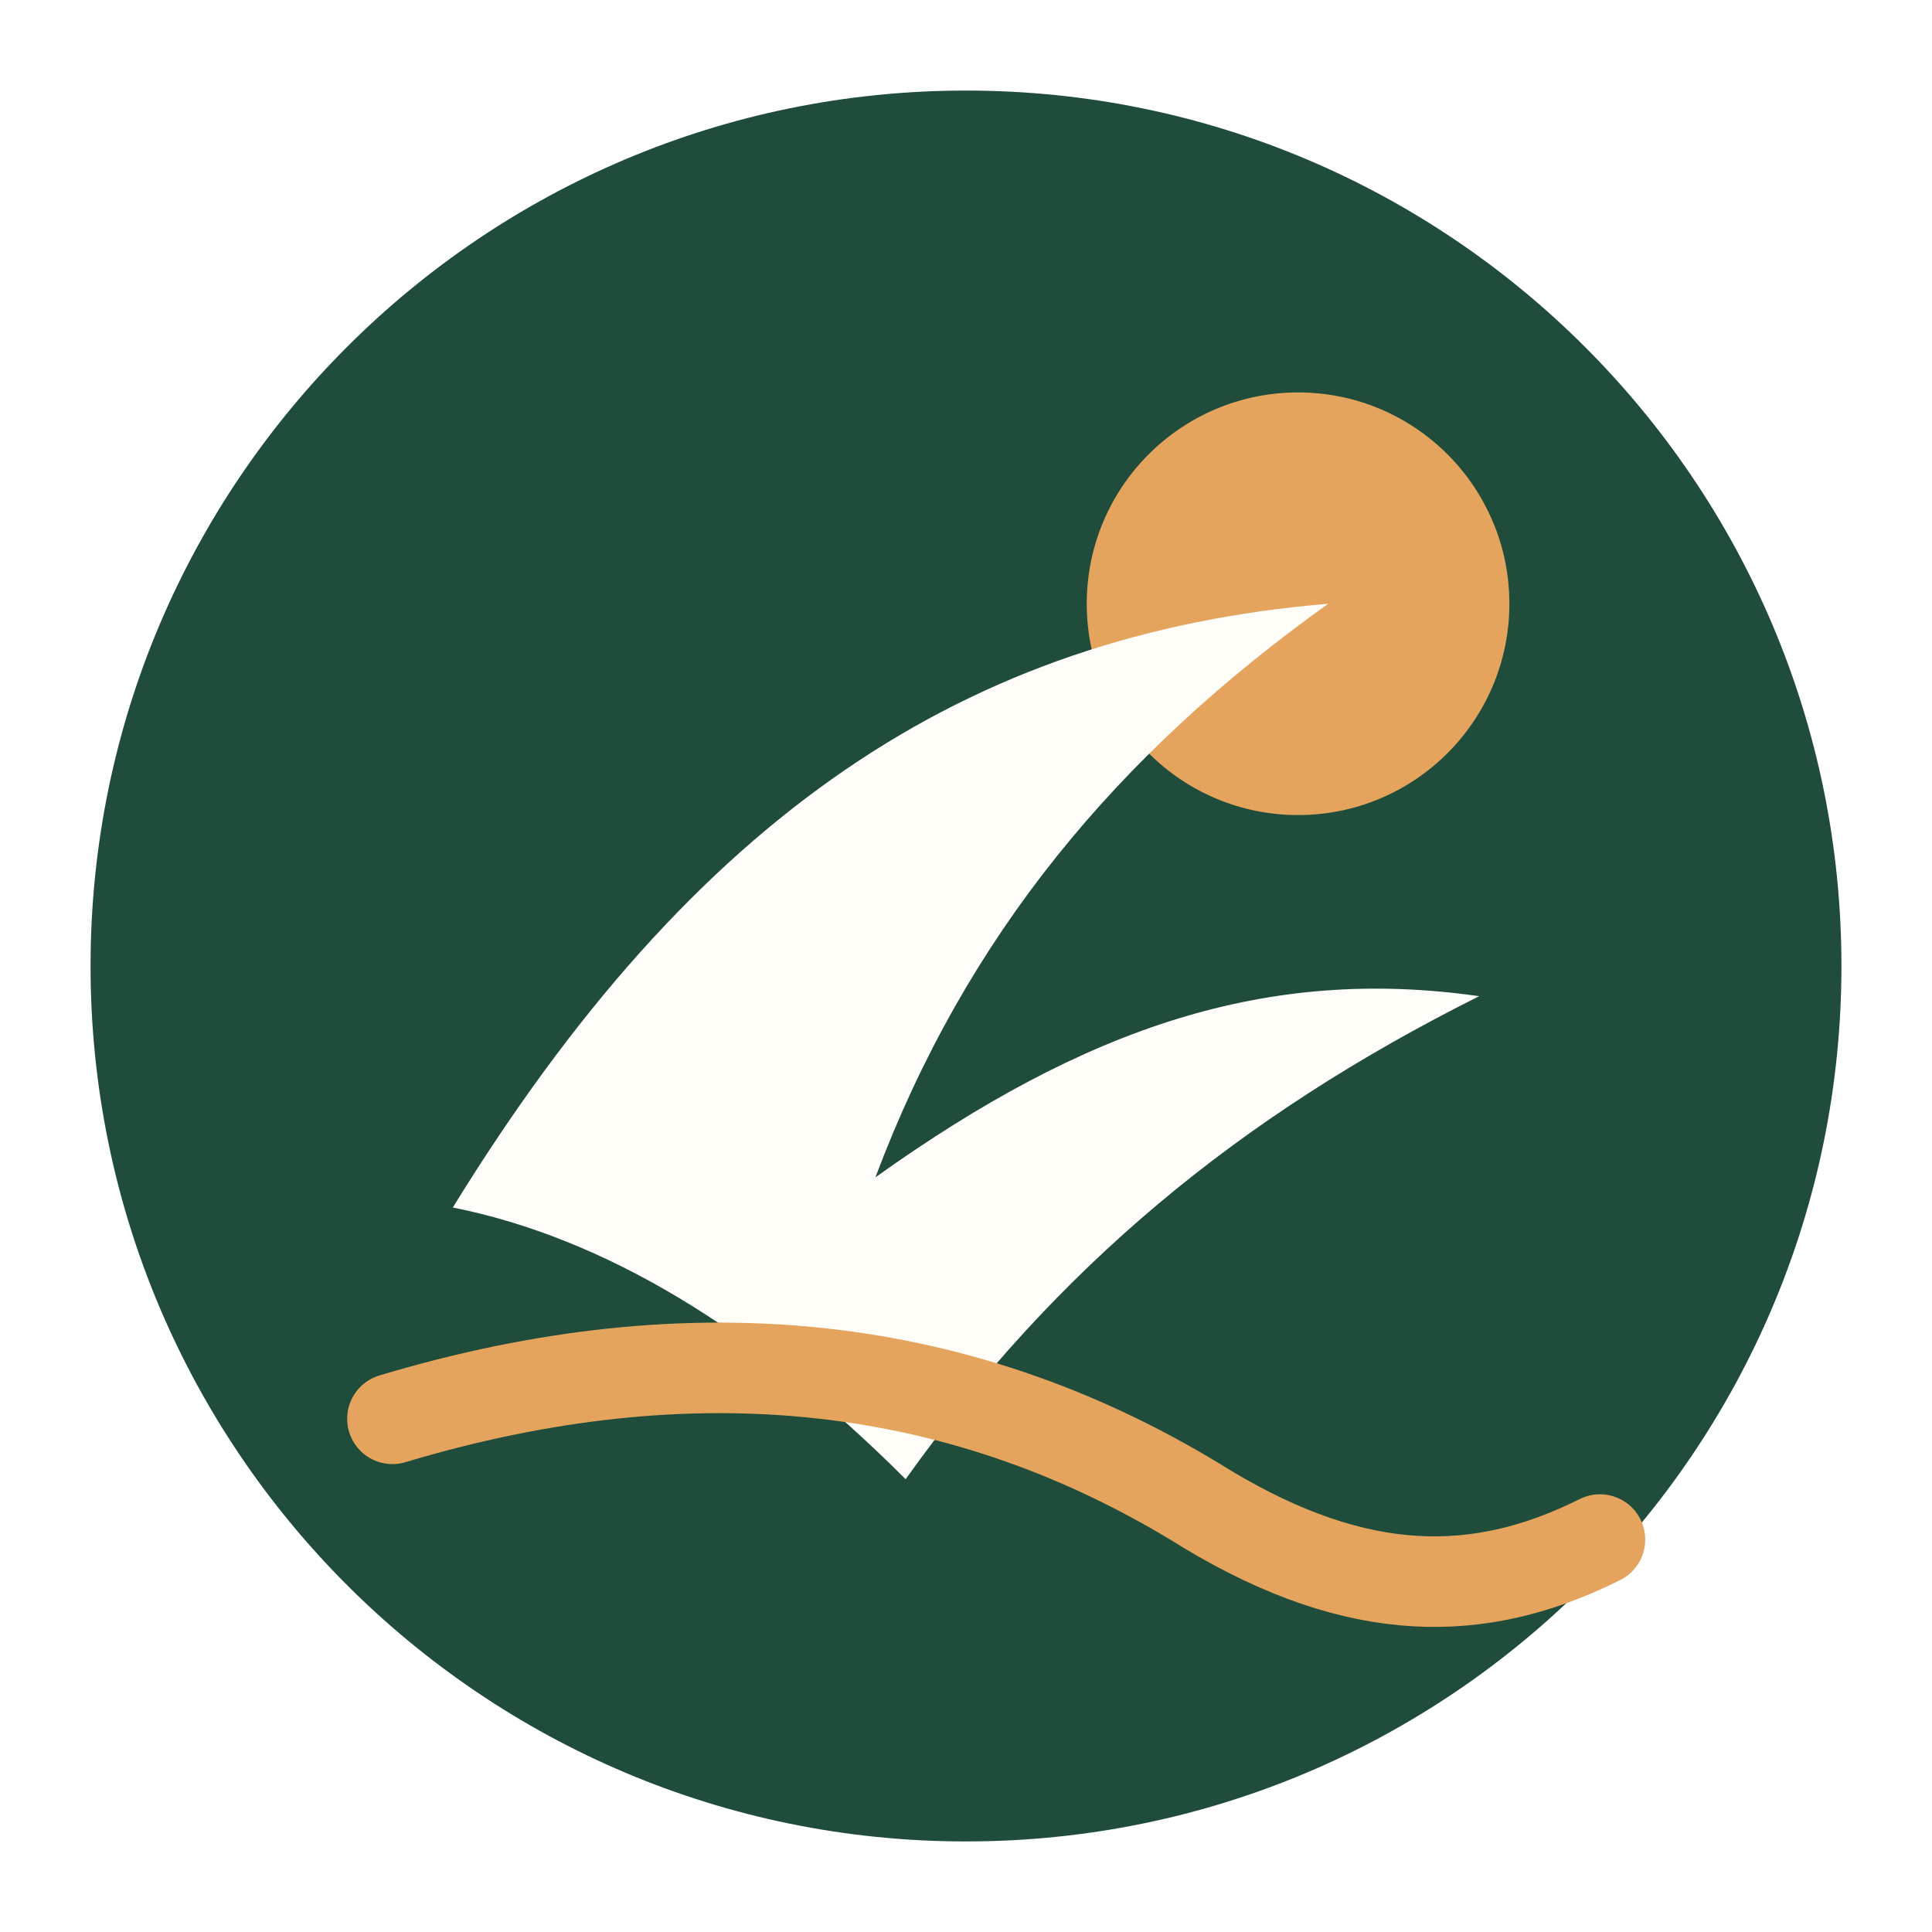
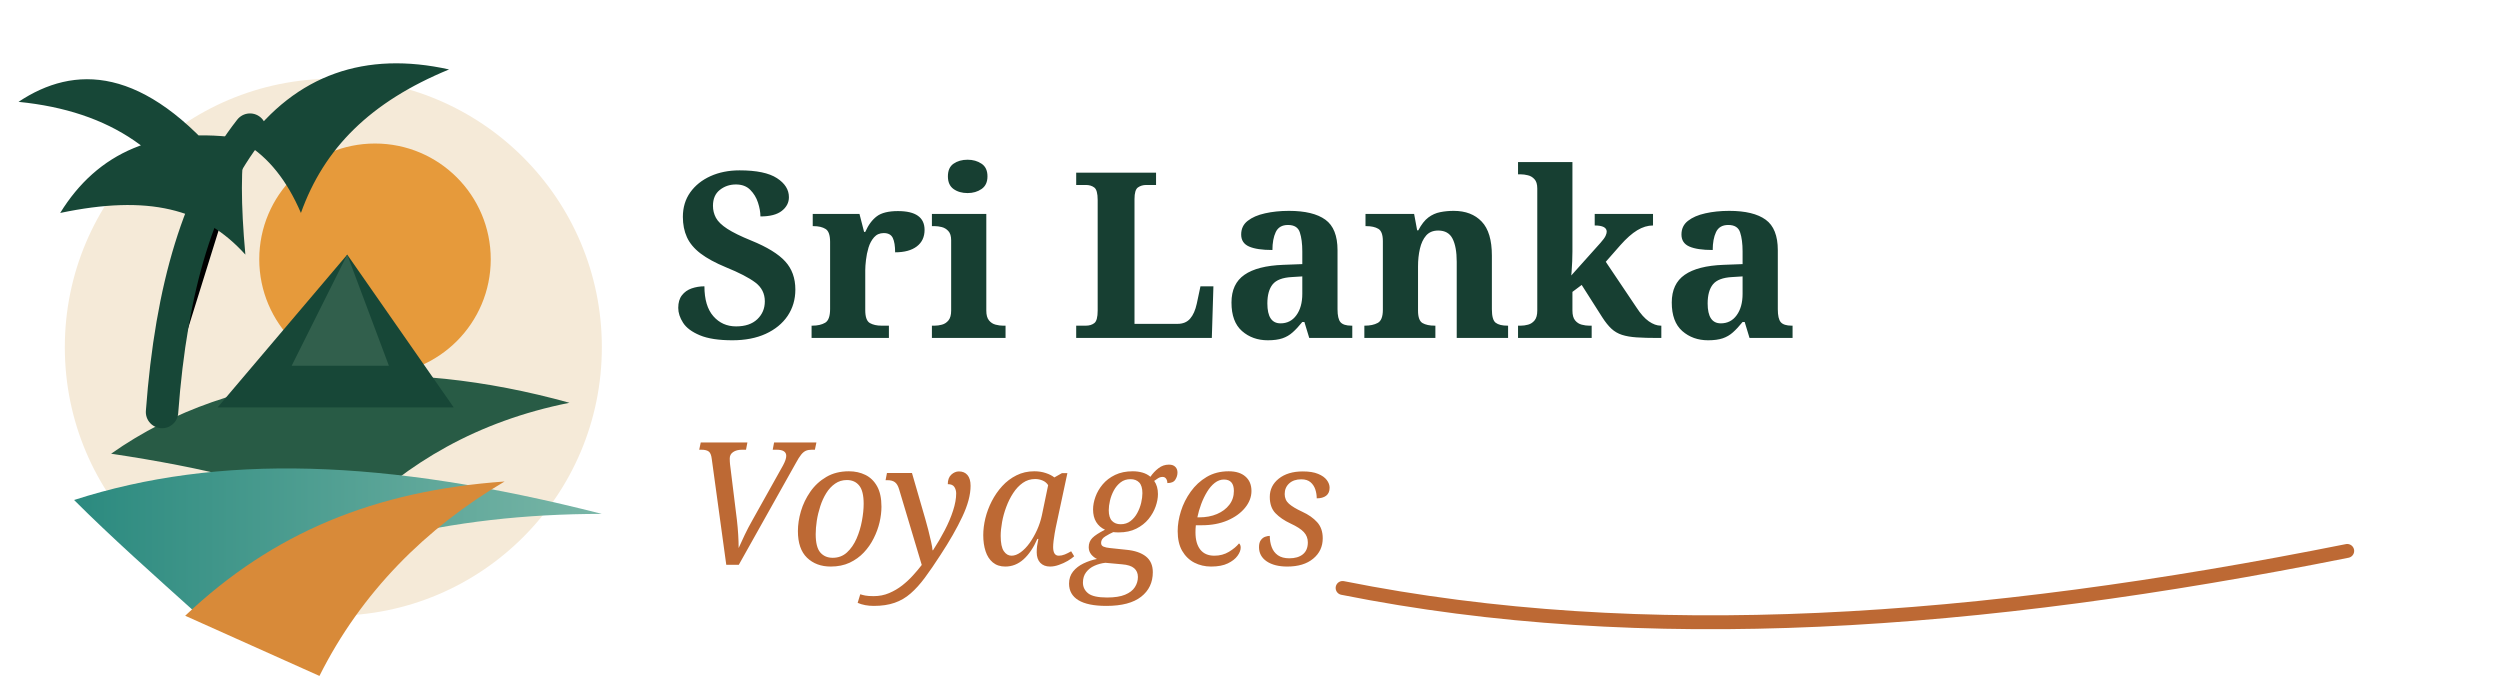
- <svg xmlns="http://www.w3.org/2000/svg" viewBox="0 0 64 64" role="img" aria-label="Sri Lanka travel mark">
-   <circle cx="32" cy="32" r="29" fill="#1f4c3b" />
-   <circle cx="43" cy="20" r="7" fill="#e5a45d" />
-   <path d="M15 40c8-13 17-19 29-20-7 5-12 11-15 19 7-5 13-7 20-6-8 4-14 9-19 16-5-5-10-8-15-9Z" fill="#fffdf8" />
-   <path d="M13 47c10-3 19-2 27 3 5 3 9 3 13 1" fill="none" stroke="#e5a45d" stroke-width="3" stroke-linecap="round" />
+ <svg xmlns="http://www.w3.org/2000/svg" viewBox="0 0 540 150" role="img" aria-labelledby="t d">
+   <defs>
+     <linearGradient id="sea" x1="0" x2="1">
+       <stop stop-color="#2b8a7f" />
+       <stop offset="1" stop-color="#79b6a7" />
+     </linearGradient>
+   </defs>
+   <g transform="translate(4 7)">
+     <circle cx="68" cy="68" r="58" fill="#f5ead8" />
+     <circle cx="77" cy="49" r="25" fill="#e69a3b" />
+     <path d="M20 91C47 72 83 70 119 80C99 84 84 93 72 105C57 98 40 94 20 91Z" fill="#285b45" />
+     <path d="M43 81L71 48L94 81Z" fill="#174737" />
+     <path d="M59 72L71 48L80 72Z" fill="#315f4c" />
+     <path d="M12 101C43 91 79 92 126 104C93 104 64 111 39 126C29 117 20 109 12 101Z" fill="url(#sea)" />
+     <path d="M36 126C55 108 77 99 105 97C88 107 74 121 65 139Z" fill="#d88a39" />
+     <path d="M31 82C33 55 39 35 50 21" stroke="#174737" stroke-width="7" stroke-linecap="round" />
+     <path d="M49 23C30 20 17 26 9 39C28 35 40 38 49 48C48 37 48 29 49 23ZM49 24C60 9 75 4 93 8C76 15 66 25 61 39C58 32 54 27 49 24ZM45 29C27 7 12 7 0 15C20 17 33 26 41 43Z" fill="#174737" />
+   </g>
+   <g transform="translate(145 31)">
+     <text x="0" y="42" font-family="Georgia,serif" font-size="50" font-weight="700" fill="#173f32">Sri Lanka</text>
+     <text x="3" y="91" font-family="Georgia,serif" font-size="37" font-style="italic" fill="#bd6934">Voyages</text>
+     <path d="M145 96C210 109 282 104 362 88" fill="none" stroke="#bd6934" stroke-width="3" stroke-linecap="round" />
+   </g>
</svg>
